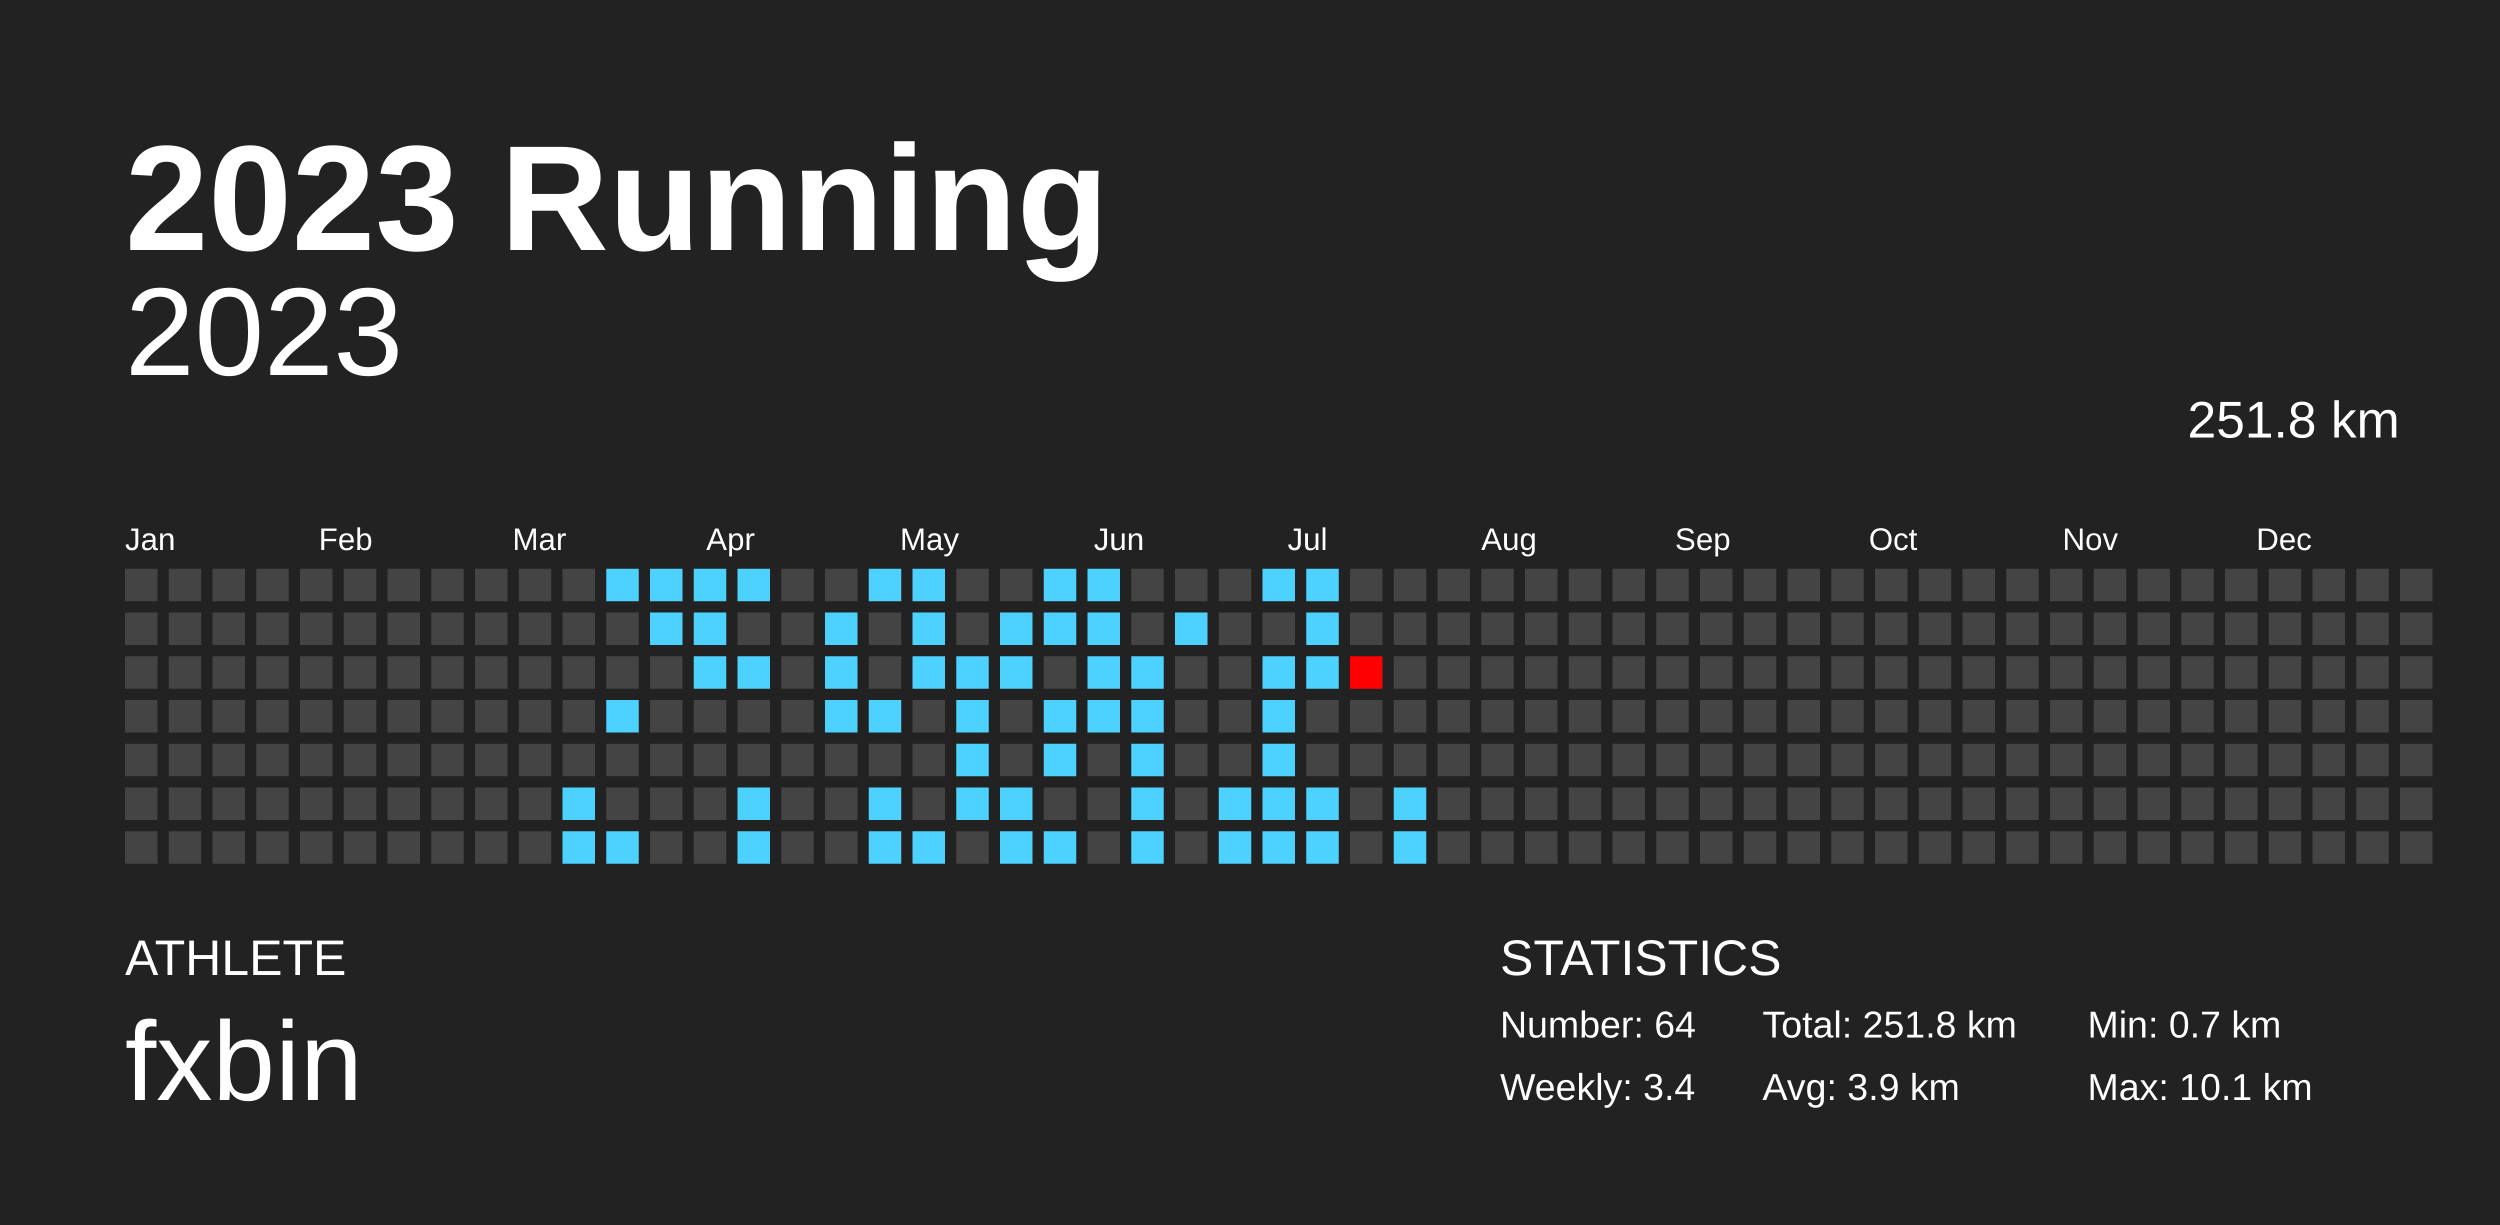
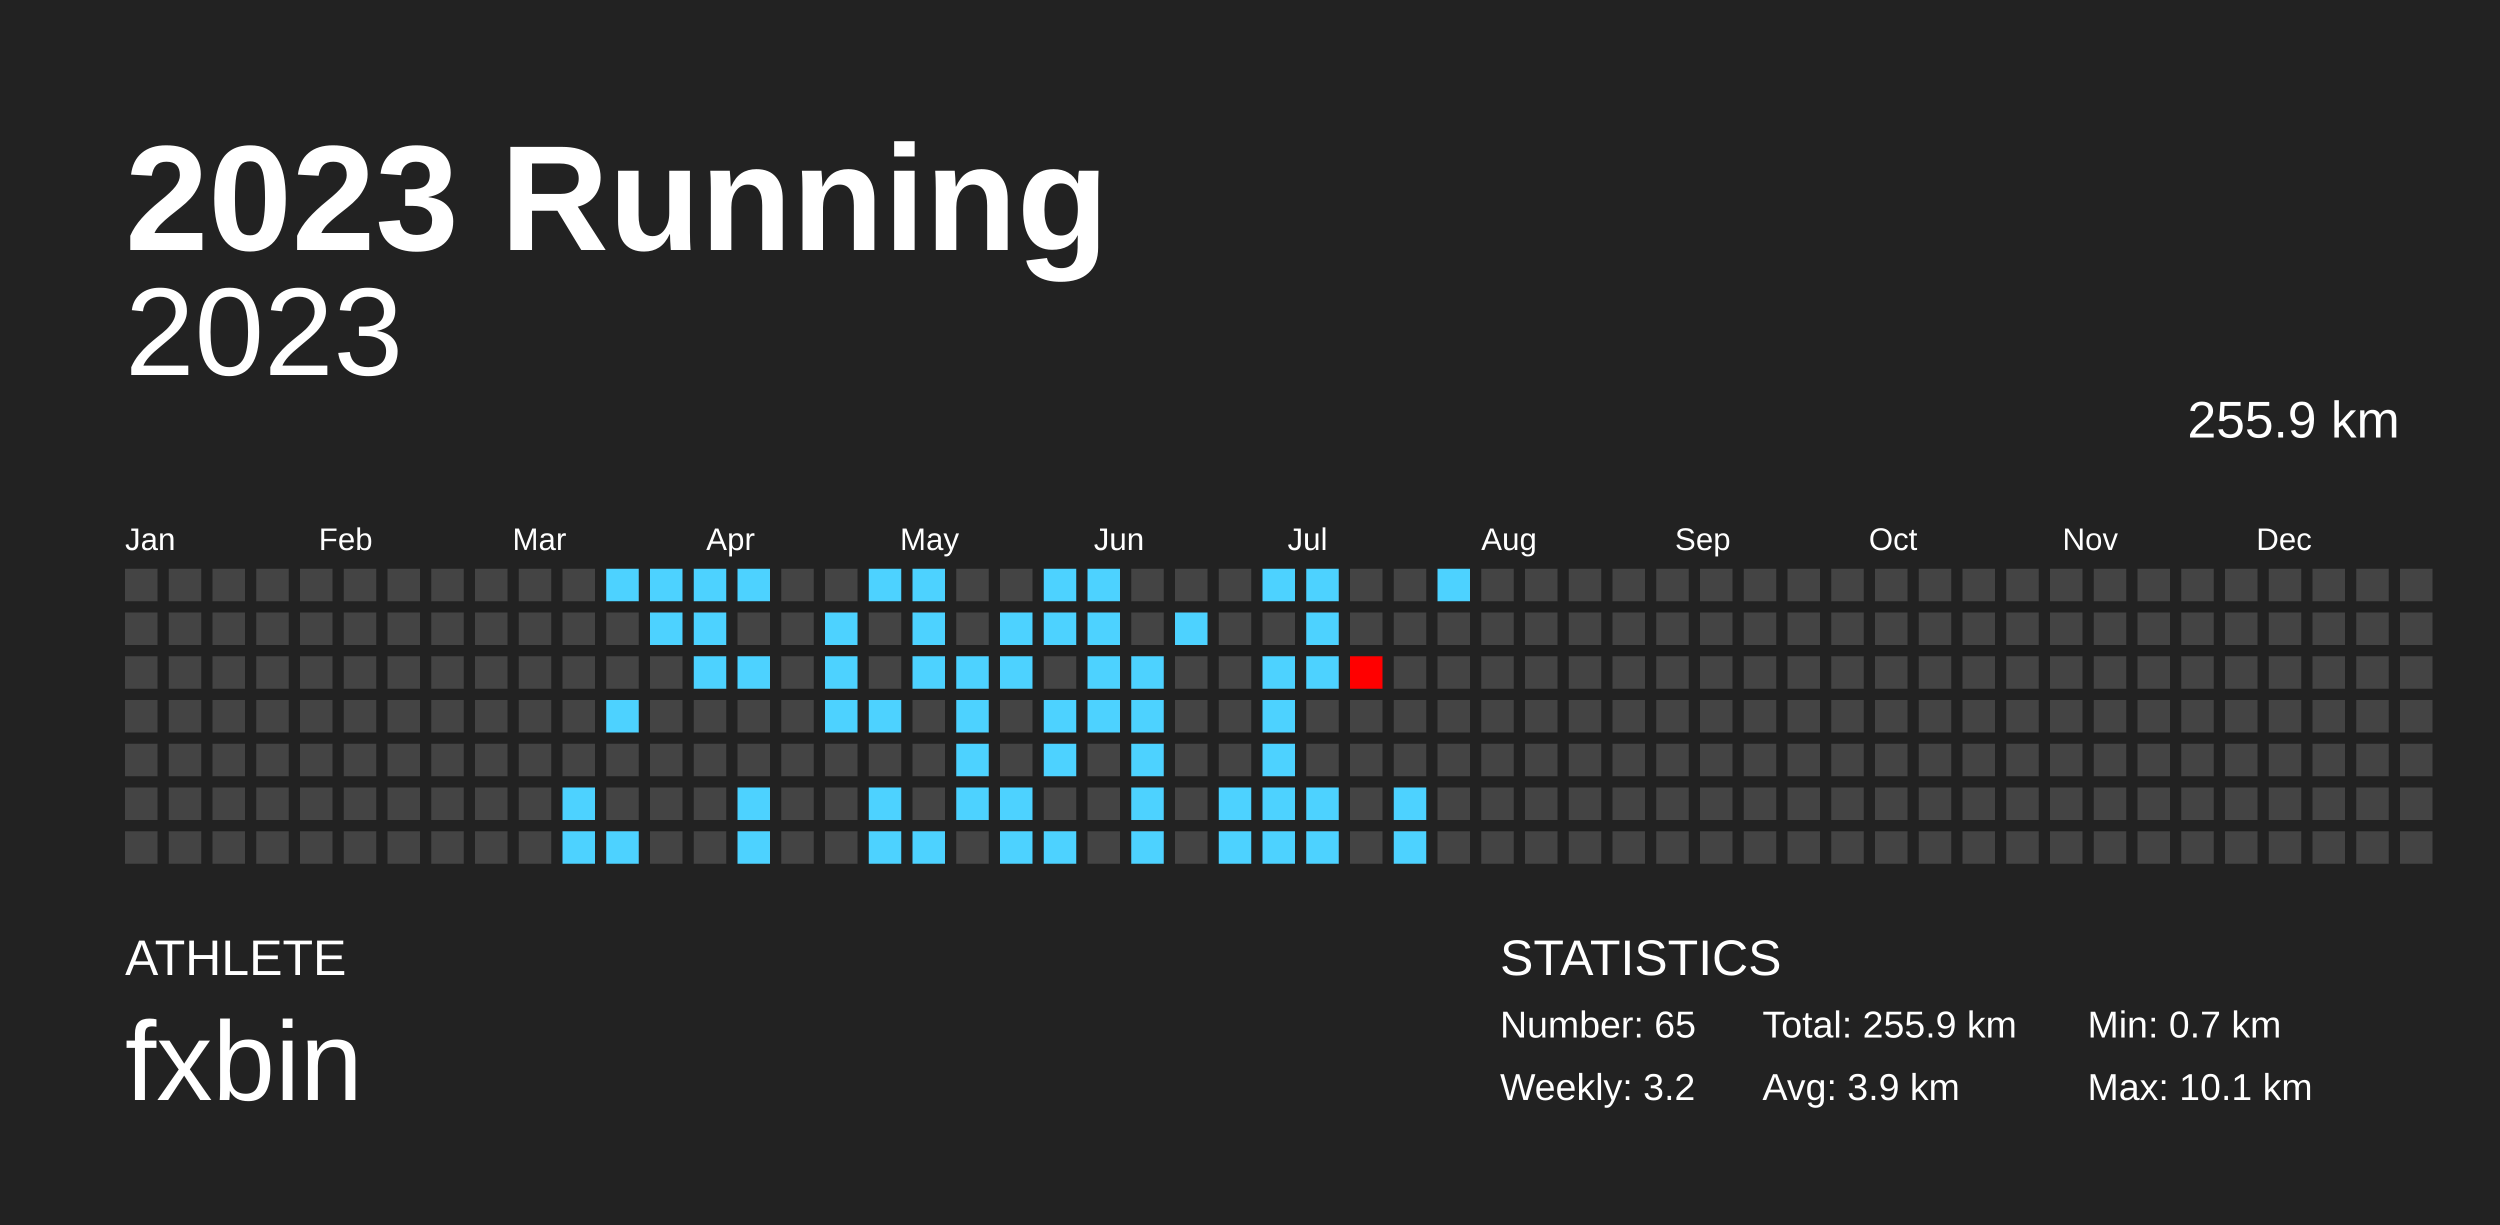
<svg xmlns="http://www.w3.org/2000/svg" baseProfile="full" height="98mm" version="1.1" viewBox="0,0,200,98" width="200mm">
  <defs />
  <rect fill="#222222" height="98" width="200" x="0" y="0" />
  <text fill="#FFFFFF" style="font-size:12px; font-family:Arial; font-weight:bold;" x="10" y="20">2023 Running</text>
  <text fill="#FFFFFF" style="font-size:4px; font-family:Arial" x="10" y="78">ATHLETE</text>
  <text fill="#FFFFFF" style="font-size:9px; font-family:Arial" x="10" y="88">fxbin</text>
  <text fill="#FFFFFF" style="font-size:4px; font-family:Arial" x="120" y="78">STATISTICS</text>
-   <text fill="#FFFFFF" style="font-size:3px; font-family:Arial" x="120" y="83">Number: 64</text>
-   <text fill="#FFFFFF" style="font-size:3px; font-family:Arial" x="120" y="88">Weekly: 3.4</text>
-   <text fill="#FFFFFF" style="font-size:3px; font-family:Arial" x="141" y="83">Total: 251.8 km</text>
+   <text fill="#FFFFFF" style="font-size:3px; font-family:Arial" x="120" y="83">Number: 65</text>
+   <text fill="#FFFFFF" style="font-size:3px; font-family:Arial" x="120" y="88">Weekly: 3.2</text>
+   <text fill="#FFFFFF" style="font-size:3px; font-family:Arial" x="141" y="83">Total: 255.9 km</text>
  <text fill="#FFFFFF" style="font-size:3px; font-family:Arial" x="141" y="88">Avg: 3.9 km</text>
  <text fill="#FFFFFF" style="font-size:3px; font-family:Arial" x="167" y="83">Min: 0.7 km</text>
  <text fill="#FFFFFF" style="font-size:3px; font-family:Arial" x="167" y="88">Max: 10.1 km</text>
  <text alignment-baseline="hanging" fill="#FFFFFF" style="font-size:10.0px; font-family:Arial;" x="10" y="30">2023</text>
-   <text alignment-baseline="hanging" fill="#FFFFFF" style="font-size:4.125px; font-family:Arial;" x="175" y="35">251.8 km</text>
+   <text alignment-baseline="hanging" fill="#FFFFFF" style="font-size:4.125px; font-family:Arial;" x="175" y="35">255.9 km</text>
  <text fill="#FFFFFF" style="font-size:2.5px; font-family:Arial" x="10.0" y="44">Jan</text>
  <text fill="#FFFFFF" style="font-size:2.5px; font-family:Arial" x="25.5" y="44">Feb</text>
  <text fill="#FFFFFF" style="font-size:2.5px; font-family:Arial" x="41.0" y="44">Mar</text>
  <text fill="#FFFFFF" style="font-size:2.5px; font-family:Arial" x="56.5" y="44">Apr</text>
  <text fill="#FFFFFF" style="font-size:2.5px; font-family:Arial" x="72.0" y="44">May</text>
  <text fill="#FFFFFF" style="font-size:2.5px; font-family:Arial" x="87.5" y="44">Jun</text>
  <text fill="#FFFFFF" style="font-size:2.5px; font-family:Arial" x="103.0" y="44">Jul</text>
  <text fill="#FFFFFF" style="font-size:2.5px; font-family:Arial" x="118.5" y="44">Aug</text>
  <text fill="#FFFFFF" style="font-size:2.5px; font-family:Arial" x="134.0" y="44">Sep</text>
  <text fill="#FFFFFF" style="font-size:2.5px; font-family:Arial" x="149.5" y="44">Oct</text>
  <text fill="#FFFFFF" style="font-size:2.5px; font-family:Arial" x="165.0" y="44">Nov</text>
  <text fill="#FFFFFF" style="font-size:2.5px; font-family:Arial" x="180.5" y="44">Dec</text>
  <rect fill="#444444" height="2.6" width="2.6" x="10.0" y="45.5" />
  <rect fill="#444444" height="2.6" width="2.6" x="10.0" y="49.0" />
  <rect fill="#444444" height="2.6" width="2.6" x="10.0" y="52.5" />
  <rect fill="#444444" height="2.6" width="2.6" x="10.0" y="56.0" />
  <rect fill="#444444" height="2.6" width="2.6" x="10.0" y="59.5" />
  <rect fill="#444444" height="2.6" width="2.6" x="10.0" y="63.0" />
  <rect fill="#444444" height="2.6" width="2.6" x="10.0" y="66.5" />
  <rect fill="#444444" height="2.6" width="2.6" x="13.5" y="45.5" />
  <rect fill="#444444" height="2.6" width="2.6" x="13.5" y="49.0" />
  <rect fill="#444444" height="2.6" width="2.6" x="13.5" y="52.5" />
  <rect fill="#444444" height="2.6" width="2.6" x="13.5" y="56.0" />
  <rect fill="#444444" height="2.6" width="2.6" x="13.5" y="59.5" />
  <rect fill="#444444" height="2.6" width="2.6" x="13.5" y="63.0" />
  <rect fill="#444444" height="2.6" width="2.6" x="13.5" y="66.5" />
  <rect fill="#444444" height="2.6" width="2.6" x="17.0" y="45.5" />
  <rect fill="#444444" height="2.6" width="2.6" x="17.0" y="49.0" />
  <rect fill="#444444" height="2.6" width="2.6" x="17.0" y="52.5" />
  <rect fill="#444444" height="2.6" width="2.6" x="17.0" y="56.0" />
  <rect fill="#444444" height="2.6" width="2.6" x="17.0" y="59.5" />
  <rect fill="#444444" height="2.6" width="2.6" x="17.0" y="63.0" />
  <rect fill="#444444" height="2.6" width="2.6" x="17.0" y="66.5" />
  <rect fill="#444444" height="2.6" width="2.6" x="20.5" y="45.5" />
  <rect fill="#444444" height="2.6" width="2.6" x="20.5" y="49.0" />
  <rect fill="#444444" height="2.6" width="2.6" x="20.5" y="52.5" />
  <rect fill="#444444" height="2.6" width="2.6" x="20.5" y="56.0" />
  <rect fill="#444444" height="2.6" width="2.6" x="20.5" y="59.5" />
  <rect fill="#444444" height="2.6" width="2.6" x="20.5" y="63.0" />
  <rect fill="#444444" height="2.6" width="2.6" x="20.5" y="66.5" />
  <rect fill="#444444" height="2.6" width="2.6" x="24.0" y="45.5" />
  <rect fill="#444444" height="2.6" width="2.6" x="24.0" y="49.0" />
  <rect fill="#444444" height="2.6" width="2.6" x="24.0" y="52.5" />
  <rect fill="#444444" height="2.6" width="2.6" x="24.0" y="56.0" />
  <rect fill="#444444" height="2.6" width="2.6" x="24.0" y="59.5" />
  <rect fill="#444444" height="2.6" width="2.6" x="24.0" y="63.0" />
  <rect fill="#444444" height="2.6" width="2.6" x="24.0" y="66.5" />
  <rect fill="#444444" height="2.6" width="2.6" x="27.5" y="45.5" />
  <rect fill="#444444" height="2.6" width="2.6" x="27.5" y="49.0" />
  <rect fill="#444444" height="2.6" width="2.6" x="27.5" y="52.5" />
  <rect fill="#444444" height="2.6" width="2.6" x="27.5" y="56.0" />
  <rect fill="#444444" height="2.6" width="2.6" x="27.5" y="59.5" />
  <rect fill="#444444" height="2.6" width="2.6" x="27.5" y="63.0" />
  <rect fill="#444444" height="2.6" width="2.6" x="27.5" y="66.5" />
  <rect fill="#444444" height="2.6" width="2.6" x="31.0" y="45.5" />
  <rect fill="#444444" height="2.6" width="2.6" x="31.0" y="49.0" />
  <rect fill="#444444" height="2.6" width="2.6" x="31.0" y="52.5" />
  <rect fill="#444444" height="2.6" width="2.6" x="31.0" y="56.0" />
  <rect fill="#444444" height="2.6" width="2.6" x="31.0" y="59.5" />
  <rect fill="#444444" height="2.6" width="2.6" x="31.0" y="63.0" />
  <rect fill="#444444" height="2.6" width="2.6" x="31.0" y="66.5" />
  <rect fill="#444444" height="2.6" width="2.6" x="34.5" y="45.5" />
  <rect fill="#444444" height="2.6" width="2.6" x="34.5" y="49.0" />
  <rect fill="#444444" height="2.6" width="2.6" x="34.5" y="52.5" />
  <rect fill="#444444" height="2.6" width="2.6" x="34.5" y="56.0" />
  <rect fill="#444444" height="2.6" width="2.6" x="34.5" y="59.5" />
  <rect fill="#444444" height="2.6" width="2.6" x="34.5" y="63.0" />
  <rect fill="#444444" height="2.6" width="2.6" x="34.5" y="66.5" />
  <rect fill="#444444" height="2.6" width="2.6" x="38.0" y="45.5" />
  <rect fill="#444444" height="2.6" width="2.6" x="38.0" y="49.0" />
  <rect fill="#444444" height="2.6" width="2.6" x="38.0" y="52.5" />
  <rect fill="#444444" height="2.6" width="2.6" x="38.0" y="56.0" />
  <rect fill="#444444" height="2.6" width="2.6" x="38.0" y="59.5" />
  <rect fill="#444444" height="2.6" width="2.6" x="38.0" y="63.0" />
  <rect fill="#444444" height="2.6" width="2.6" x="38.0" y="66.5" />
  <rect fill="#444444" height="2.6" width="2.6" x="41.5" y="45.5" />
  <rect fill="#444444" height="2.6" width="2.6" x="41.5" y="49.0" />
  <rect fill="#444444" height="2.6" width="2.6" x="41.5" y="52.5" />
  <rect fill="#444444" height="2.6" width="2.6" x="41.5" y="56.0" />
  <rect fill="#444444" height="2.6" width="2.6" x="41.5" y="59.5" />
  <rect fill="#444444" height="2.6" width="2.6" x="41.5" y="63.0" />
  <rect fill="#444444" height="2.6" width="2.6" x="41.5" y="66.5" />
  <rect fill="#444444" height="2.6" width="2.6" x="45.0" y="45.5" />
  <rect fill="#444444" height="2.6" width="2.6" x="45.0" y="49.0" />
  <rect fill="#444444" height="2.6" width="2.6" x="45.0" y="52.5" />
  <rect fill="#444444" height="2.6" width="2.6" x="45.0" y="56.0" />
  <rect fill="#444444" height="2.6" width="2.6" x="45.0" y="59.5" />
  <rect fill="#4dd2ff" height="2.6" width="2.6" x="45.0" y="63.0" />
  <rect fill="#4dd2ff" height="2.6" width="2.6" x="45.0" y="66.5" />
  <rect fill="#4dd2ff" height="2.6" width="2.6" x="48.5" y="45.5" />
  <rect fill="#444444" height="2.6" width="2.6" x="48.5" y="49.0" />
  <rect fill="#444444" height="2.6" width="2.6" x="48.5" y="52.5" />
  <rect fill="#4dd2ff" height="2.6" width="2.6" x="48.5" y="56.0" />
  <rect fill="#444444" height="2.6" width="2.6" x="48.5" y="59.5" />
  <rect fill="#444444" height="2.6" width="2.6" x="48.5" y="63.0" />
  <rect fill="#4dd2ff" height="2.6" width="2.6" x="48.5" y="66.5" />
  <rect fill="#4dd2ff" height="2.6" width="2.6" x="52.0" y="45.5" />
  <rect fill="#4dd2ff" height="2.6" width="2.6" x="52.0" y="49.0" />
  <rect fill="#444444" height="2.6" width="2.6" x="52.0" y="52.5" />
  <rect fill="#444444" height="2.6" width="2.6" x="52.0" y="56.0" />
  <rect fill="#444444" height="2.6" width="2.6" x="52.0" y="59.5" />
  <rect fill="#444444" height="2.6" width="2.6" x="52.0" y="63.0" />
  <rect fill="#444444" height="2.6" width="2.6" x="52.0" y="66.5" />
  <rect fill="#4dd2ff" height="2.6" width="2.6" x="55.5" y="45.5" />
  <rect fill="#4dd2ff" height="2.6" width="2.6" x="55.5" y="49.0" />
  <rect fill="#4dd2ff" height="2.6" width="2.6" x="55.5" y="52.5" />
  <rect fill="#444444" height="2.6" width="2.6" x="55.5" y="56.0" />
  <rect fill="#444444" height="2.6" width="2.6" x="55.5" y="59.5" />
  <rect fill="#444444" height="2.6" width="2.6" x="55.5" y="63.0" />
  <rect fill="#444444" height="2.6" width="2.6" x="55.5" y="66.5" />
  <rect fill="#4dd2ff" height="2.6" width="2.6" x="59.0" y="45.5" />
  <rect fill="#444444" height="2.6" width="2.6" x="59.0" y="49.0" />
  <rect fill="#4dd2ff" height="2.6" width="2.6" x="59.0" y="52.5" />
  <rect fill="#444444" height="2.6" width="2.6" x="59.0" y="56.0" />
  <rect fill="#444444" height="2.6" width="2.6" x="59.0" y="59.5" />
  <rect fill="#4dd2ff" height="2.6" width="2.6" x="59.0" y="63.0" />
  <rect fill="#4dd2ff" height="2.6" width="2.6" x="59.0" y="66.5" />
  <rect fill="#444444" height="2.6" width="2.6" x="62.5" y="45.5" />
  <rect fill="#444444" height="2.6" width="2.6" x="62.5" y="49.0" />
  <rect fill="#444444" height="2.6" width="2.6" x="62.5" y="52.5" />
  <rect fill="#444444" height="2.6" width="2.6" x="62.5" y="56.0" />
  <rect fill="#444444" height="2.6" width="2.6" x="62.5" y="59.5" />
  <rect fill="#444444" height="2.6" width="2.6" x="62.5" y="63.0" />
  <rect fill="#444444" height="2.6" width="2.6" x="62.5" y="66.5" />
  <rect fill="#444444" height="2.6" width="2.6" x="66.0" y="45.5" />
  <rect fill="#4dd2ff" height="2.6" width="2.6" x="66.0" y="49.0" />
  <rect fill="#4dd2ff" height="2.6" width="2.6" x="66.0" y="52.5" />
  <rect fill="#4dd2ff" height="2.6" width="2.6" x="66.0" y="56.0" />
  <rect fill="#444444" height="2.6" width="2.6" x="66.0" y="59.5" />
  <rect fill="#444444" height="2.6" width="2.6" x="66.0" y="63.0" />
  <rect fill="#444444" height="2.6" width="2.6" x="66.0" y="66.5" />
  <rect fill="#4dd2ff" height="2.6" width="2.6" x="69.5" y="45.5" />
  <rect fill="#444444" height="2.6" width="2.6" x="69.5" y="49.0" />
  <rect fill="#444444" height="2.6" width="2.6" x="69.5" y="52.5" />
  <rect fill="#4dd2ff" height="2.6" width="2.6" x="69.5" y="56.0" />
  <rect fill="#444444" height="2.6" width="2.6" x="69.5" y="59.5" />
  <rect fill="#4dd2ff" height="2.6" width="2.6" x="69.5" y="63.0" />
  <rect fill="#4dd2ff" height="2.6" width="2.6" x="69.5" y="66.5" />
  <rect fill="#4dd2ff" height="2.6" width="2.6" x="73.0" y="45.5" />
  <rect fill="#4dd2ff" height="2.6" width="2.6" x="73.0" y="49.0" />
  <rect fill="#4dd2ff" height="2.6" width="2.6" x="73.0" y="52.5" />
  <rect fill="#444444" height="2.6" width="2.6" x="73.0" y="56.0" />
  <rect fill="#444444" height="2.6" width="2.6" x="73.0" y="59.5" />
  <rect fill="#444444" height="2.6" width="2.6" x="73.0" y="63.0" />
  <rect fill="#4dd2ff" height="2.6" width="2.6" x="73.0" y="66.5" />
  <rect fill="#444444" height="2.6" width="2.6" x="76.5" y="45.5" />
  <rect fill="#444444" height="2.6" width="2.6" x="76.5" y="49.0" />
  <rect fill="#4dd2ff" height="2.6" width="2.6" x="76.5" y="52.5" />
  <rect fill="#4dd2ff" height="2.6" width="2.6" x="76.5" y="56.0" />
  <rect fill="#4dd2ff" height="2.6" width="2.6" x="76.5" y="59.5" />
  <rect fill="#4dd2ff" height="2.6" width="2.6" x="76.5" y="63.0" />
  <rect fill="#444444" height="2.6" width="2.6" x="76.5" y="66.5" />
  <rect fill="#444444" height="2.6" width="2.6" x="80.0" y="45.5" />
  <rect fill="#4dd2ff" height="2.6" width="2.6" x="80.0" y="49.0" />
  <rect fill="#4dd2ff" height="2.6" width="2.6" x="80.0" y="52.5" />
  <rect fill="#444444" height="2.6" width="2.6" x="80.0" y="56.0" />
  <rect fill="#444444" height="2.6" width="2.6" x="80.0" y="59.5" />
  <rect fill="#4dd2ff" height="2.6" width="2.6" x="80.0" y="63.0" />
  <rect fill="#4dd2ff" height="2.6" width="2.6" x="80.0" y="66.5" />
  <rect fill="#4dd2ff" height="2.6" width="2.6" x="83.5" y="45.5" />
  <rect fill="#4dd2ff" height="2.6" width="2.6" x="83.5" y="49.0" />
  <rect fill="#444444" height="2.6" width="2.6" x="83.5" y="52.5" />
  <rect fill="#4dd2ff" height="2.6" width="2.6" x="83.5" y="56.0" />
  <rect fill="#4dd2ff" height="2.6" width="2.6" x="83.5" y="59.5" />
  <rect fill="#444444" height="2.6" width="2.6" x="83.5" y="63.0" />
  <rect fill="#4dd2ff" height="2.6" width="2.6" x="83.5" y="66.5" />
  <rect fill="#4dd2ff" height="2.6" width="2.6" x="87.0" y="45.5" />
  <rect fill="#4dd2ff" height="2.6" width="2.6" x="87.0" y="49.0" />
  <rect fill="#4dd2ff" height="2.6" width="2.6" x="87.0" y="52.5" />
  <rect fill="#4dd2ff" height="2.6" width="2.6" x="87.0" y="56.0" />
  <rect fill="#444444" height="2.6" width="2.6" x="87.0" y="59.5" />
  <rect fill="#444444" height="2.6" width="2.6" x="87.0" y="63.0" />
  <rect fill="#444444" height="2.6" width="2.6" x="87.0" y="66.5" />
  <rect fill="#444444" height="2.6" width="2.6" x="90.5" y="45.5" />
  <rect fill="#444444" height="2.6" width="2.6" x="90.5" y="49.0" />
  <rect fill="#4dd2ff" height="2.6" width="2.6" x="90.5" y="52.5" />
  <rect fill="#4dd2ff" height="2.6" width="2.6" x="90.5" y="56.0" />
  <rect fill="#4dd2ff" height="2.6" width="2.6" x="90.5" y="59.5" />
  <rect fill="#4dd2ff" height="2.6" width="2.6" x="90.5" y="63.0" />
  <rect fill="#4dd2ff" height="2.6" width="2.6" x="90.5" y="66.5" />
  <rect fill="#444444" height="2.6" width="2.6" x="94.0" y="45.5" />
  <rect fill="#4dd2ff" height="2.6" width="2.6" x="94.0" y="49.0" />
  <rect fill="#444444" height="2.6" width="2.6" x="94.0" y="52.5" />
  <rect fill="#444444" height="2.6" width="2.6" x="94.0" y="56.0" />
  <rect fill="#444444" height="2.6" width="2.6" x="94.0" y="59.5" />
  <rect fill="#444444" height="2.6" width="2.6" x="94.0" y="63.0" />
  <rect fill="#444444" height="2.6" width="2.6" x="94.0" y="66.5" />
  <rect fill="#444444" height="2.6" width="2.6" x="97.5" y="45.5" />
  <rect fill="#444444" height="2.6" width="2.6" x="97.5" y="49.0" />
  <rect fill="#444444" height="2.6" width="2.6" x="97.5" y="52.5" />
  <rect fill="#444444" height="2.6" width="2.6" x="97.5" y="56.0" />
  <rect fill="#444444" height="2.6" width="2.6" x="97.5" y="59.5" />
  <rect fill="#4dd2ff" height="2.6" width="2.6" x="97.5" y="63.0" />
  <rect fill="#4dd2ff" height="2.6" width="2.6" x="97.5" y="66.5" />
  <rect fill="#4dd2ff" height="2.6" width="2.6" x="101.0" y="45.5" />
  <rect fill="#444444" height="2.6" width="2.6" x="101.0" y="49.0" />
  <rect fill="#4dd2ff" height="2.6" width="2.6" x="101.0" y="52.5" />
  <rect fill="#4dd2ff" height="2.6" width="2.6" x="101.0" y="56.0" />
  <rect fill="#4dd2ff" height="2.6" width="2.6" x="101.0" y="59.5" />
  <rect fill="#4dd2ff" height="2.6" width="2.6" x="101.0" y="63.0" />
  <rect fill="#4dd2ff" height="2.6" width="2.6" x="101.0" y="66.5" />
  <rect fill="#4dd2ff" height="2.6" width="2.6" x="104.5" y="45.5" />
  <rect fill="#4dd2ff" height="2.6" width="2.6" x="104.5" y="49.0" />
  <rect fill="#4dd2ff" height="2.6" width="2.6" x="104.5" y="52.5" />
  <rect fill="#444444" height="2.6" width="2.6" x="104.5" y="56.0" />
  <rect fill="#444444" height="2.6" width="2.6" x="104.5" y="59.5" />
  <rect fill="#4dd2ff" height="2.6" width="2.6" x="104.5" y="63.0" />
  <rect fill="#4dd2ff" height="2.6" width="2.6" x="104.5" y="66.5" />
  <rect fill="#444444" height="2.6" width="2.6" x="108.0" y="45.5" />
  <rect fill="#444444" height="2.6" width="2.6" x="108.0" y="49.0" />
  <rect fill="#ff0000" height="2.6" width="2.6" x="108.0" y="52.5" />
  <rect fill="#444444" height="2.6" width="2.6" x="108.0" y="56.0" />
  <rect fill="#444444" height="2.6" width="2.6" x="108.0" y="59.5" />
  <rect fill="#444444" height="2.6" width="2.6" x="108.0" y="63.0" />
  <rect fill="#444444" height="2.6" width="2.6" x="108.0" y="66.5" />
  <rect fill="#444444" height="2.6" width="2.6" x="111.5" y="45.5" />
  <rect fill="#444444" height="2.6" width="2.6" x="111.5" y="49.0" />
  <rect fill="#444444" height="2.6" width="2.6" x="111.5" y="52.5" />
  <rect fill="#444444" height="2.6" width="2.6" x="111.5" y="56.0" />
  <rect fill="#444444" height="2.6" width="2.6" x="111.5" y="59.5" />
  <rect fill="#4dd2ff" height="2.6" width="2.6" x="111.5" y="63.0" />
  <rect fill="#4dd2ff" height="2.6" width="2.6" x="111.5" y="66.5" />
-   <rect fill="#444444" height="2.6" width="2.6" x="115.0" y="45.5" />
+   <rect fill="#4dd2ff" height="2.6" width="2.6" x="115.0" y="45.5" />
  <rect fill="#444444" height="2.6" width="2.6" x="115.0" y="49.0" />
  <rect fill="#444444" height="2.6" width="2.6" x="115.0" y="52.5" />
  <rect fill="#444444" height="2.6" width="2.6" x="115.0" y="56.0" />
  <rect fill="#444444" height="2.6" width="2.6" x="115.0" y="59.5" />
  <rect fill="#444444" height="2.6" width="2.6" x="115.0" y="63.0" />
  <rect fill="#444444" height="2.6" width="2.6" x="115.0" y="66.5" />
  <rect fill="#444444" height="2.6" width="2.6" x="118.5" y="45.5" />
  <rect fill="#444444" height="2.6" width="2.6" x="118.5" y="49.0" />
  <rect fill="#444444" height="2.6" width="2.6" x="118.5" y="52.5" />
  <rect fill="#444444" height="2.6" width="2.6" x="118.5" y="56.0" />
  <rect fill="#444444" height="2.6" width="2.6" x="118.5" y="59.5" />
  <rect fill="#444444" height="2.6" width="2.6" x="118.5" y="63.0" />
  <rect fill="#444444" height="2.6" width="2.6" x="118.5" y="66.5" />
  <rect fill="#444444" height="2.6" width="2.6" x="122.0" y="45.5" />
  <rect fill="#444444" height="2.6" width="2.6" x="122.0" y="49.0" />
  <rect fill="#444444" height="2.6" width="2.6" x="122.0" y="52.5" />
  <rect fill="#444444" height="2.6" width="2.6" x="122.0" y="56.0" />
  <rect fill="#444444" height="2.6" width="2.6" x="122.0" y="59.5" />
  <rect fill="#444444" height="2.6" width="2.6" x="122.0" y="63.0" />
  <rect fill="#444444" height="2.6" width="2.6" x="122.0" y="66.5" />
  <rect fill="#444444" height="2.6" width="2.6" x="125.5" y="45.5" />
  <rect fill="#444444" height="2.6" width="2.6" x="125.5" y="49.0" />
  <rect fill="#444444" height="2.6" width="2.6" x="125.5" y="52.5" />
  <rect fill="#444444" height="2.6" width="2.6" x="125.5" y="56.0" />
  <rect fill="#444444" height="2.6" width="2.6" x="125.5" y="59.5" />
  <rect fill="#444444" height="2.6" width="2.6" x="125.5" y="63.0" />
  <rect fill="#444444" height="2.6" width="2.6" x="125.5" y="66.5" />
  <rect fill="#444444" height="2.6" width="2.6" x="129.0" y="45.5" />
  <rect fill="#444444" height="2.6" width="2.6" x="129.0" y="49.0" />
  <rect fill="#444444" height="2.6" width="2.6" x="129.0" y="52.5" />
  <rect fill="#444444" height="2.6" width="2.6" x="129.0" y="56.0" />
  <rect fill="#444444" height="2.6" width="2.6" x="129.0" y="59.5" />
  <rect fill="#444444" height="2.6" width="2.6" x="129.0" y="63.0" />
  <rect fill="#444444" height="2.6" width="2.6" x="129.0" y="66.5" />
  <rect fill="#444444" height="2.6" width="2.6" x="132.5" y="45.5" />
  <rect fill="#444444" height="2.6" width="2.6" x="132.5" y="49.0" />
  <rect fill="#444444" height="2.6" width="2.6" x="132.5" y="52.5" />
  <rect fill="#444444" height="2.6" width="2.6" x="132.5" y="56.0" />
  <rect fill="#444444" height="2.6" width="2.6" x="132.5" y="59.5" />
  <rect fill="#444444" height="2.6" width="2.6" x="132.5" y="63.0" />
  <rect fill="#444444" height="2.6" width="2.6" x="132.5" y="66.5" />
  <rect fill="#444444" height="2.6" width="2.6" x="136.0" y="45.5" />
  <rect fill="#444444" height="2.6" width="2.6" x="136.0" y="49.0" />
  <rect fill="#444444" height="2.6" width="2.6" x="136.0" y="52.5" />
  <rect fill="#444444" height="2.6" width="2.6" x="136.0" y="56.0" />
  <rect fill="#444444" height="2.6" width="2.6" x="136.0" y="59.5" />
  <rect fill="#444444" height="2.6" width="2.6" x="136.0" y="63.0" />
  <rect fill="#444444" height="2.6" width="2.6" x="136.0" y="66.5" />
  <rect fill="#444444" height="2.6" width="2.6" x="139.5" y="45.5" />
  <rect fill="#444444" height="2.6" width="2.6" x="139.5" y="49.0" />
  <rect fill="#444444" height="2.6" width="2.6" x="139.5" y="52.5" />
  <rect fill="#444444" height="2.6" width="2.6" x="139.5" y="56.0" />
  <rect fill="#444444" height="2.6" width="2.6" x="139.5" y="59.5" />
  <rect fill="#444444" height="2.6" width="2.6" x="139.5" y="63.0" />
  <rect fill="#444444" height="2.6" width="2.6" x="139.5" y="66.5" />
  <rect fill="#444444" height="2.6" width="2.6" x="143.0" y="45.5" />
  <rect fill="#444444" height="2.6" width="2.6" x="143.0" y="49.0" />
  <rect fill="#444444" height="2.6" width="2.6" x="143.0" y="52.5" />
  <rect fill="#444444" height="2.6" width="2.6" x="143.0" y="56.0" />
  <rect fill="#444444" height="2.6" width="2.6" x="143.0" y="59.5" />
  <rect fill="#444444" height="2.6" width="2.6" x="143.0" y="63.0" />
  <rect fill="#444444" height="2.6" width="2.6" x="143.0" y="66.5" />
  <rect fill="#444444" height="2.6" width="2.6" x="146.5" y="45.5" />
  <rect fill="#444444" height="2.6" width="2.6" x="146.5" y="49.0" />
  <rect fill="#444444" height="2.6" width="2.6" x="146.5" y="52.5" />
  <rect fill="#444444" height="2.6" width="2.6" x="146.5" y="56.0" />
  <rect fill="#444444" height="2.6" width="2.6" x="146.5" y="59.5" />
  <rect fill="#444444" height="2.6" width="2.6" x="146.5" y="63.0" />
  <rect fill="#444444" height="2.6" width="2.6" x="146.5" y="66.5" />
  <rect fill="#444444" height="2.6" width="2.6" x="150.0" y="45.5" />
  <rect fill="#444444" height="2.6" width="2.6" x="150.0" y="49.0" />
  <rect fill="#444444" height="2.6" width="2.6" x="150.0" y="52.5" />
  <rect fill="#444444" height="2.6" width="2.6" x="150.0" y="56.0" />
  <rect fill="#444444" height="2.6" width="2.6" x="150.0" y="59.5" />
  <rect fill="#444444" height="2.6" width="2.6" x="150.0" y="63.0" />
  <rect fill="#444444" height="2.6" width="2.6" x="150.0" y="66.5" />
  <rect fill="#444444" height="2.6" width="2.6" x="153.5" y="45.5" />
  <rect fill="#444444" height="2.6" width="2.6" x="153.5" y="49.0" />
  <rect fill="#444444" height="2.6" width="2.6" x="153.5" y="52.5" />
  <rect fill="#444444" height="2.6" width="2.6" x="153.5" y="56.0" />
  <rect fill="#444444" height="2.6" width="2.6" x="153.5" y="59.5" />
  <rect fill="#444444" height="2.6" width="2.6" x="153.5" y="63.0" />
  <rect fill="#444444" height="2.6" width="2.6" x="153.5" y="66.5" />
  <rect fill="#444444" height="2.6" width="2.6" x="157.0" y="45.5" />
  <rect fill="#444444" height="2.6" width="2.6" x="157.0" y="49.0" />
  <rect fill="#444444" height="2.6" width="2.6" x="157.0" y="52.5" />
  <rect fill="#444444" height="2.6" width="2.6" x="157.0" y="56.0" />
  <rect fill="#444444" height="2.6" width="2.6" x="157.0" y="59.5" />
  <rect fill="#444444" height="2.6" width="2.6" x="157.0" y="63.0" />
  <rect fill="#444444" height="2.6" width="2.6" x="157.0" y="66.5" />
  <rect fill="#444444" height="2.6" width="2.6" x="160.5" y="45.5" />
  <rect fill="#444444" height="2.6" width="2.6" x="160.5" y="49.0" />
  <rect fill="#444444" height="2.6" width="2.6" x="160.5" y="52.5" />
  <rect fill="#444444" height="2.6" width="2.6" x="160.5" y="56.0" />
  <rect fill="#444444" height="2.6" width="2.6" x="160.5" y="59.5" />
  <rect fill="#444444" height="2.6" width="2.6" x="160.5" y="63.0" />
  <rect fill="#444444" height="2.6" width="2.6" x="160.5" y="66.5" />
  <rect fill="#444444" height="2.6" width="2.6" x="164.0" y="45.5" />
  <rect fill="#444444" height="2.6" width="2.6" x="164.0" y="49.0" />
  <rect fill="#444444" height="2.6" width="2.6" x="164.0" y="52.5" />
  <rect fill="#444444" height="2.6" width="2.6" x="164.0" y="56.0" />
  <rect fill="#444444" height="2.6" width="2.6" x="164.0" y="59.5" />
  <rect fill="#444444" height="2.6" width="2.6" x="164.0" y="63.0" />
  <rect fill="#444444" height="2.6" width="2.6" x="164.0" y="66.5" />
  <rect fill="#444444" height="2.6" width="2.6" x="167.5" y="45.5" />
  <rect fill="#444444" height="2.6" width="2.6" x="167.5" y="49.0" />
  <rect fill="#444444" height="2.6" width="2.6" x="167.5" y="52.5" />
  <rect fill="#444444" height="2.6" width="2.6" x="167.5" y="56.0" />
  <rect fill="#444444" height="2.6" width="2.6" x="167.5" y="59.5" />
  <rect fill="#444444" height="2.6" width="2.6" x="167.5" y="63.0" />
  <rect fill="#444444" height="2.6" width="2.6" x="167.5" y="66.5" />
  <rect fill="#444444" height="2.6" width="2.6" x="171.0" y="45.5" />
  <rect fill="#444444" height="2.6" width="2.6" x="171.0" y="49.0" />
  <rect fill="#444444" height="2.6" width="2.6" x="171.0" y="52.5" />
  <rect fill="#444444" height="2.6" width="2.6" x="171.0" y="56.0" />
  <rect fill="#444444" height="2.6" width="2.6" x="171.0" y="59.5" />
  <rect fill="#444444" height="2.6" width="2.6" x="171.0" y="63.0" />
  <rect fill="#444444" height="2.6" width="2.6" x="171.0" y="66.5" />
  <rect fill="#444444" height="2.6" width="2.6" x="174.5" y="45.5" />
  <rect fill="#444444" height="2.6" width="2.6" x="174.5" y="49.0" />
  <rect fill="#444444" height="2.6" width="2.6" x="174.5" y="52.5" />
  <rect fill="#444444" height="2.6" width="2.6" x="174.5" y="56.0" />
  <rect fill="#444444" height="2.6" width="2.6" x="174.5" y="59.5" />
  <rect fill="#444444" height="2.6" width="2.6" x="174.5" y="63.0" />
  <rect fill="#444444" height="2.6" width="2.6" x="174.5" y="66.5" />
  <rect fill="#444444" height="2.6" width="2.6" x="178.0" y="45.5" />
  <rect fill="#444444" height="2.6" width="2.6" x="178.0" y="49.0" />
  <rect fill="#444444" height="2.6" width="2.6" x="178.0" y="52.5" />
  <rect fill="#444444" height="2.6" width="2.6" x="178.0" y="56.0" />
  <rect fill="#444444" height="2.6" width="2.6" x="178.0" y="59.5" />
  <rect fill="#444444" height="2.6" width="2.6" x="178.0" y="63.0" />
  <rect fill="#444444" height="2.6" width="2.6" x="178.0" y="66.5" />
  <rect fill="#444444" height="2.6" width="2.6" x="181.5" y="45.5" />
  <rect fill="#444444" height="2.6" width="2.6" x="181.5" y="49.0" />
  <rect fill="#444444" height="2.6" width="2.6" x="181.5" y="52.5" />
  <rect fill="#444444" height="2.6" width="2.6" x="181.5" y="56.0" />
  <rect fill="#444444" height="2.6" width="2.6" x="181.5" y="59.5" />
  <rect fill="#444444" height="2.6" width="2.6" x="181.5" y="63.0" />
  <rect fill="#444444" height="2.6" width="2.6" x="181.5" y="66.5" />
  <rect fill="#444444" height="2.6" width="2.6" x="185.0" y="45.5" />
  <rect fill="#444444" height="2.6" width="2.6" x="185.0" y="49.0" />
  <rect fill="#444444" height="2.6" width="2.6" x="185.0" y="52.5" />
  <rect fill="#444444" height="2.6" width="2.6" x="185.0" y="56.0" />
  <rect fill="#444444" height="2.6" width="2.6" x="185.0" y="59.5" />
  <rect fill="#444444" height="2.6" width="2.6" x="185.0" y="63.0" />
  <rect fill="#444444" height="2.6" width="2.6" x="185.0" y="66.5" />
  <rect fill="#444444" height="2.6" width="2.6" x="188.5" y="45.5" />
  <rect fill="#444444" height="2.6" width="2.6" x="188.5" y="49.0" />
  <rect fill="#444444" height="2.6" width="2.6" x="188.5" y="52.5" />
  <rect fill="#444444" height="2.6" width="2.6" x="188.5" y="56.0" />
  <rect fill="#444444" height="2.6" width="2.6" x="188.5" y="59.5" />
  <rect fill="#444444" height="2.6" width="2.6" x="188.5" y="63.0" />
  <rect fill="#444444" height="2.6" width="2.6" x="188.5" y="66.5" />
  <rect fill="#444444" height="2.6" width="2.6" x="192.0" y="45.5" />
  <rect fill="#444444" height="2.6" width="2.6" x="192.0" y="49.0" />
  <rect fill="#444444" height="2.6" width="2.6" x="192.0" y="52.5" />
  <rect fill="#444444" height="2.6" width="2.6" x="192.0" y="56.0" />
  <rect fill="#444444" height="2.6" width="2.6" x="192.0" y="59.5" />
  <rect fill="#444444" height="2.6" width="2.6" x="192.0" y="63.0" />
  <rect fill="#444444" height="2.6" width="2.6" x="192.0" y="66.5" />
</svg>
